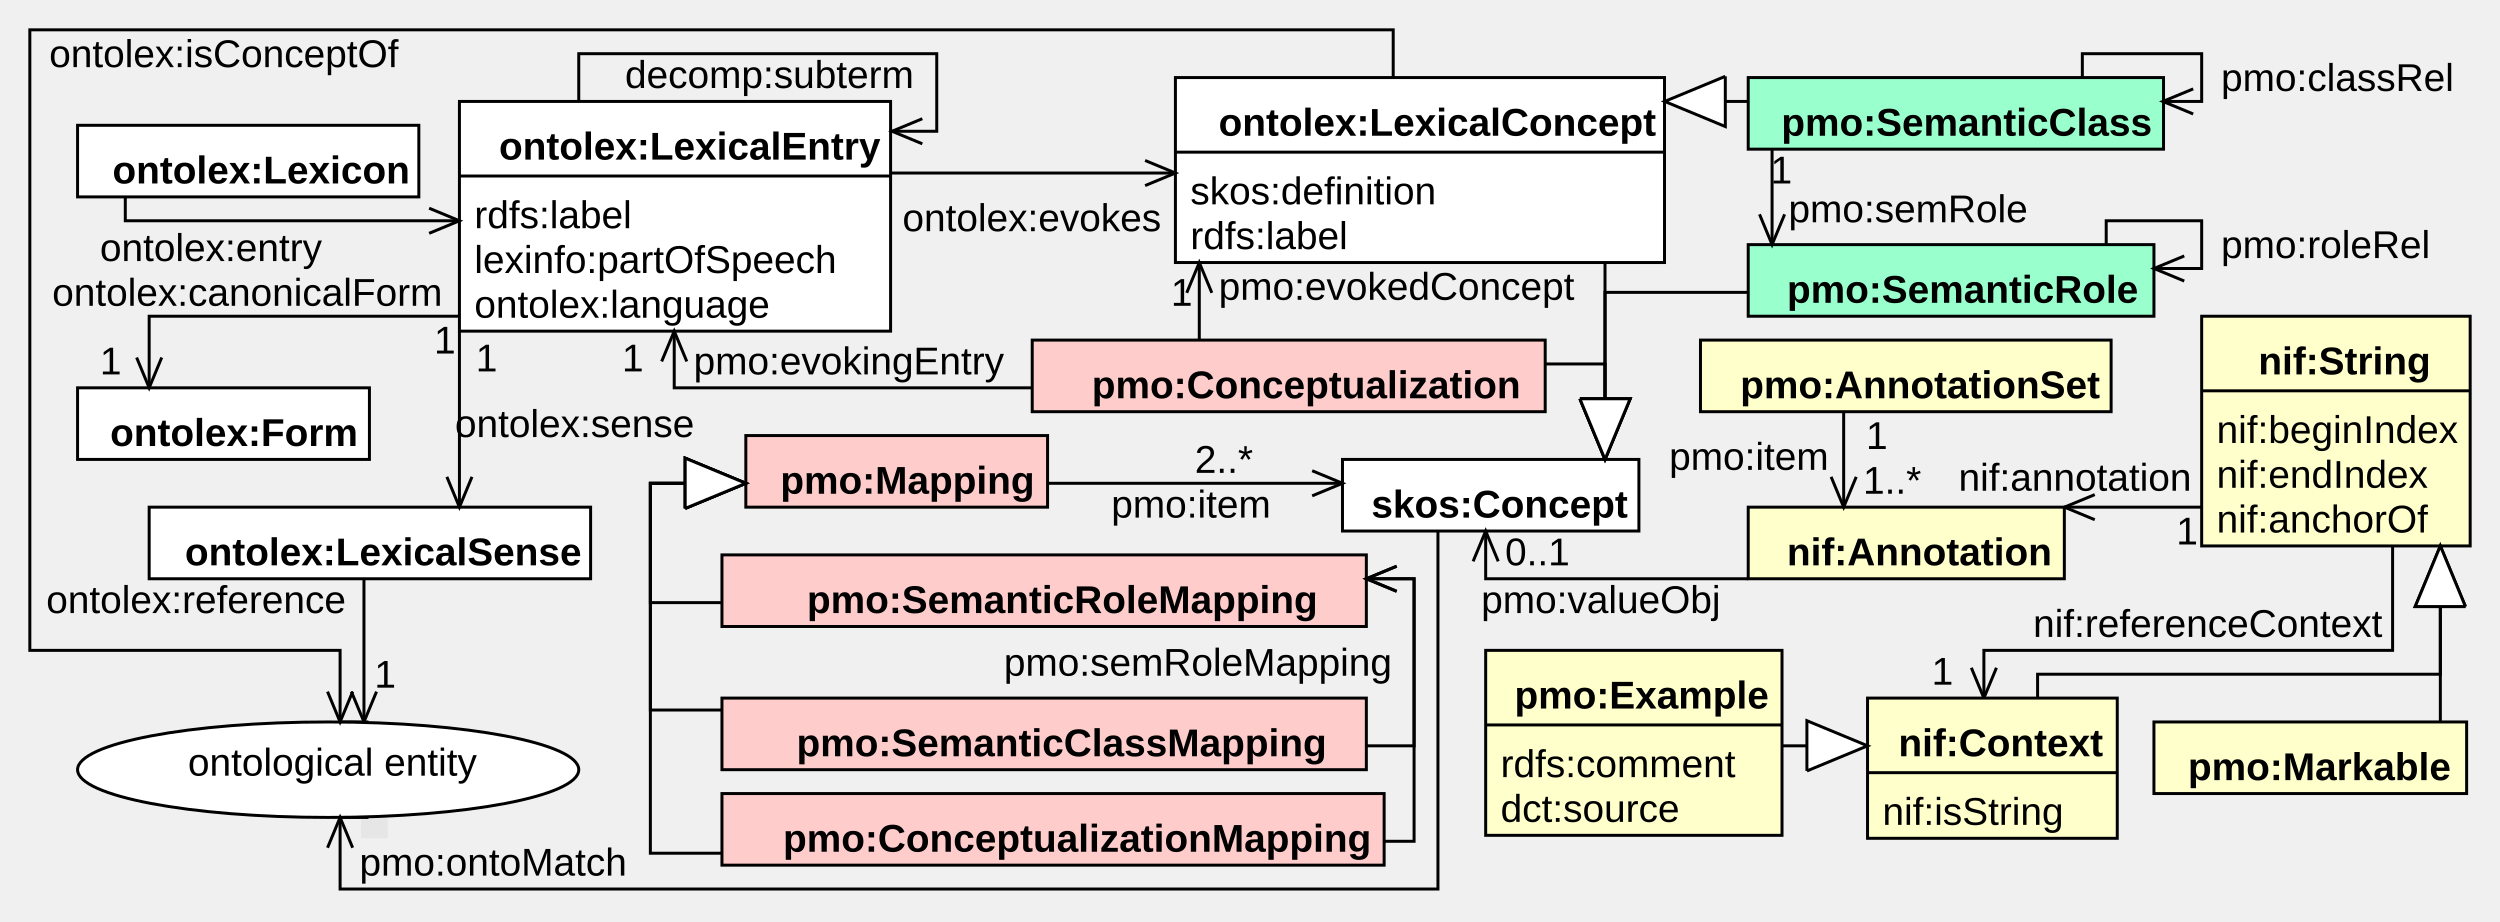
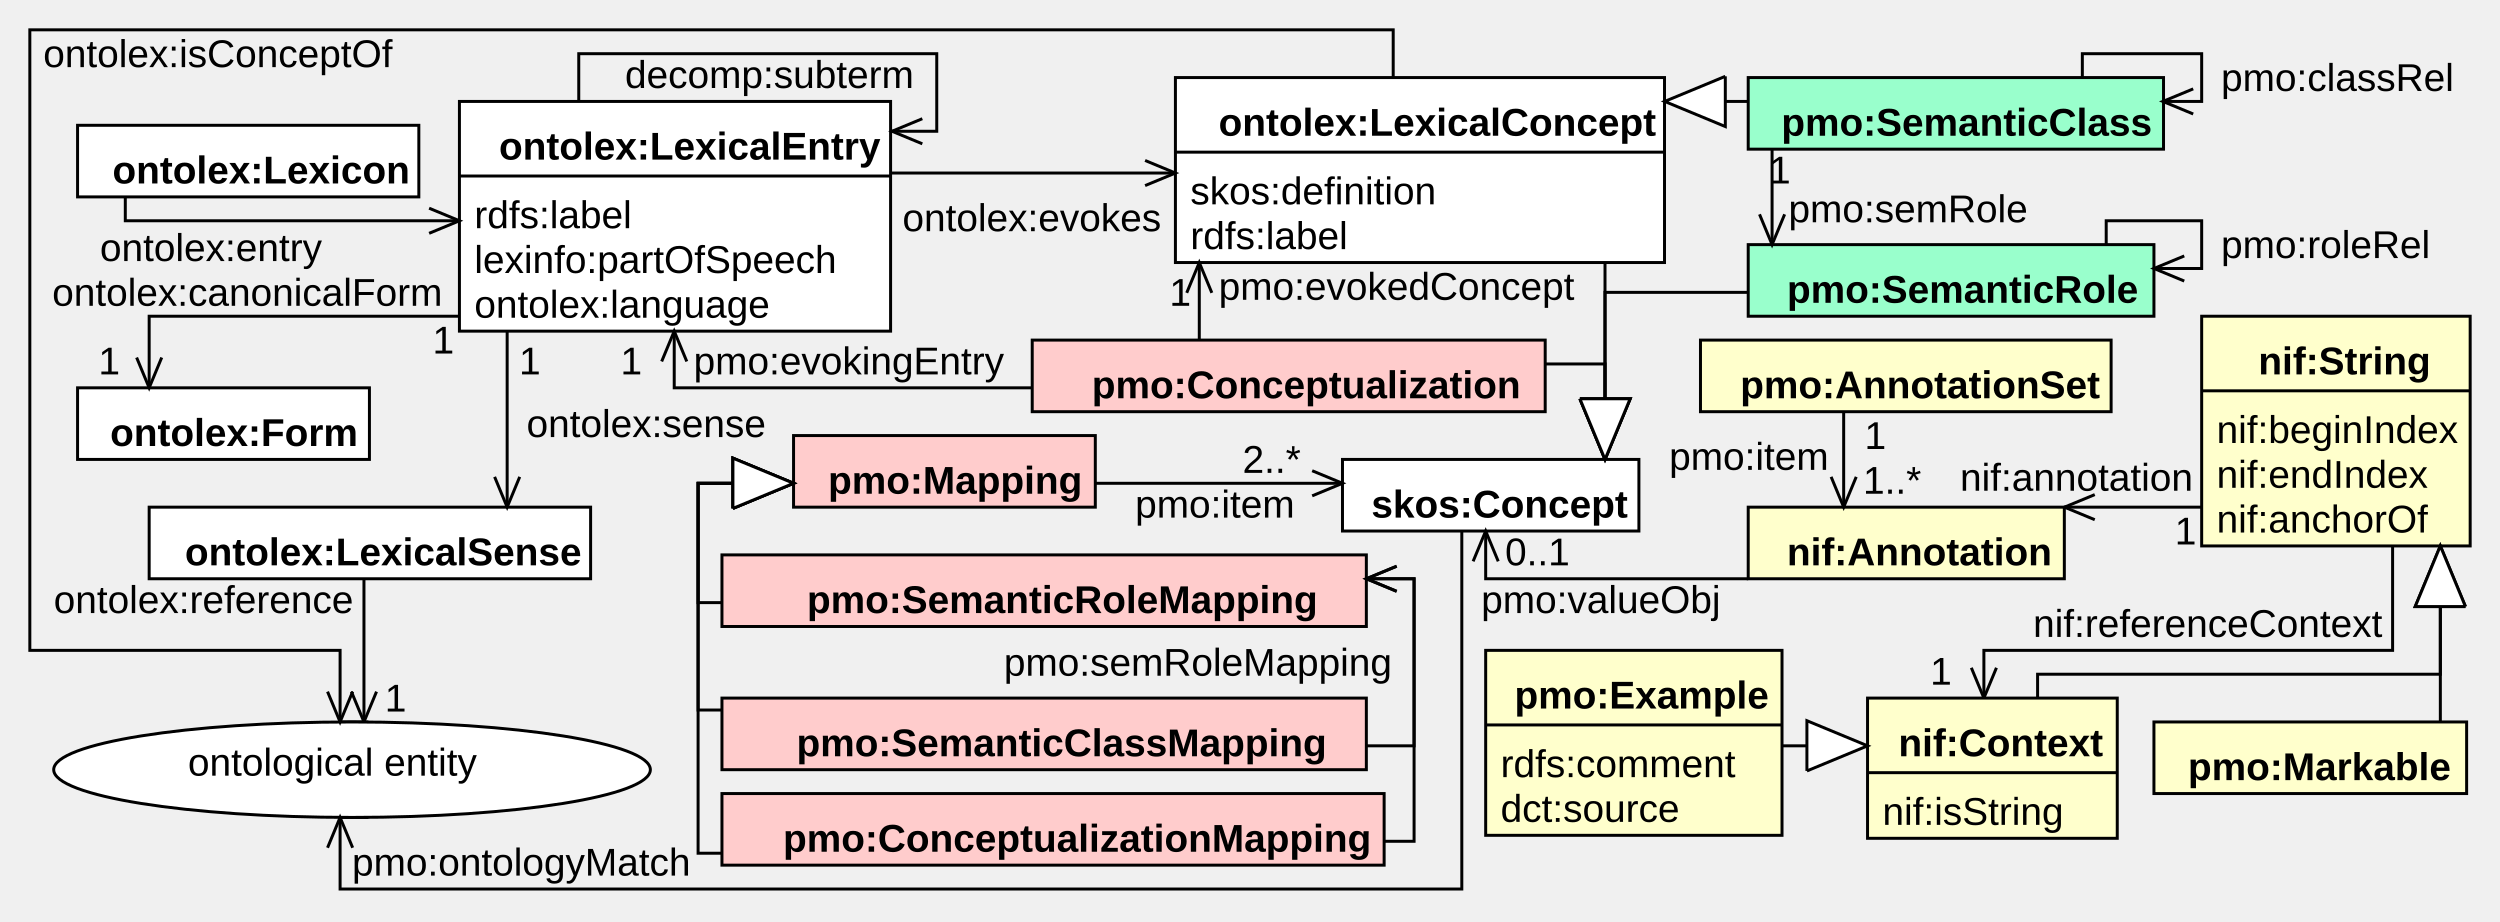
<svg xmlns="http://www.w3.org/2000/svg" version="1.1" width="838" height="309">
  <defs />
  <g>
    <g transform="translate(2,-6) scale(1,1)">
      <rect fill="#99ffcc" stroke="none" x="584" y="88" width="136" height="24" />
    </g>
    <g transform="translate(2,-6) scale(1,1)">
      <path fill="none" stroke="#000000" d="M 584 88 L 720 88 L 720 112 L 584 112 L 584 88 Z Z" stroke-miterlimit="10" />
    </g>
    <g transform="translate(2,-6) scale(1,1)">
      <g>
        <path fill="none" stroke="none" />
        <text fill="#000000" stroke="none" font-family="Arial" font-size="13px" font-style="normal" font-weight="bold" text-decoration="none" x="597" y="107.5">pmo:SemanticRole</text>
      </g>
    </g>
    <g transform="translate(2,-6) scale(1,1)">
      <rect fill="#ffffff" stroke="none" x="152" y="40" width="144.526" height="77" />
    </g>
    <g transform="translate(2,-6) scale(1,1)">
      <path fill="none" stroke="#000000" d="M 152 40 L 296.526 40 L 296.526 117 L 152 117 L 152 40 Z Z" stroke-miterlimit="10" />
    </g>
    <g transform="translate(2,-6) scale(1,1)">
      <path fill="none" stroke="#000000" d="M 152 65 L 296.526 65" stroke-miterlimit="10" />
    </g>
    <g transform="translate(2,-6) scale(1,1)">
      <g>
        <path fill="none" stroke="none" />
        <text fill="#000000" stroke="none" font-family="Arial" font-size="13px" font-style="normal" font-weight="bold" text-decoration="none" x="165.263" y="59.5">ontolex:LexicalEntry</text>
      </g>
    </g>
    <g transform="translate(2,-6) scale(1,1)">
      <g>
        <path fill="none" stroke="none" />
        <text fill="#000000" stroke="none" font-family="Arial" font-size="13px" font-style="normal" font-weight="normal" text-decoration="none" x="157" y="82.5">rdfs:label</text>
      </g>
    </g>
    <g transform="translate(2,-6) scale(1,1)">
      <g>
        <path fill="none" stroke="none" />
        <text fill="#000000" stroke="none" font-family="Arial" font-size="13px" font-style="normal" font-weight="normal" text-decoration="none" x="157" y="97.5">lexinfo:partOfSpeech</text>
      </g>
    </g>
    <g transform="translate(2,-6) scale(1,1)">
      <g>
        <path fill="none" stroke="none" />
        <text fill="#000000" stroke="none" font-family="Arial" font-size="13px" font-style="normal" font-weight="normal" text-decoration="none" x="157" y="112.5">ontolex:language</text>
      </g>
    </g>
    <g transform="translate(2,-6) scale(1,1)">
      <rect fill="#ffffff" stroke="none" x="48" y="176" width="147.973" height="24" />
    </g>
    <g transform="translate(2,-6) scale(1,1)">
      <path fill="none" stroke="#000000" d="M 48 176 L 195.973 176 L 195.973 200 L 48 200 L 48 176 Z Z" stroke-miterlimit="10" />
    </g>
    <g transform="translate(2,-6) scale(1,1)">
      <g>
        <path fill="none" stroke="none" />
        <text fill="#000000" stroke="none" font-family="Arial" font-size="13px" font-style="normal" font-weight="bold" text-decoration="none" x="59.986" y="195.5">ontolex:LexicalSense</text>
      </g>
    </g>
    <g transform="translate(2,-6) scale(1,1)">
-       <rect fill="#C0C0C0" stroke="none" x="119" y="255" width="9" height="32" opacity="0.2" />
-     </g>
-     <g transform="translate(2,-6) scale(1,1)">
      <rect fill="#ffffff" stroke="none" x="112" y="248" width="9" height="32" />
    </g>
    <g transform="translate(2,-6) scale(1,1)">
      <path fill="none" stroke="#000000" d="M 112 248 L 121 248 L 121 280 L 112 280 L 112 248 Z Z" stroke-miterlimit="10" />
    </g>
    <g transform="translate(2,-6) scale(1,1)">
      <g>
        <path fill="none" stroke="none" />
        <text fill="#000000" stroke="none" font-family="Arial" font-size="13px" font-style="normal" font-weight="bold" text-decoration="none" x="116.5" y="267.5" />
      </g>
    </g>
    <g transform="translate(2,-6) scale(1,1)">
      <path fill="none" stroke="#000000" d="M 704 88 L 704 80 L 736 80 L 736 96 L 720 96" stroke-miterlimit="10" />
    </g>
    <g transform="translate(2,-6) scale(1,1)">
      <path fill="none" stroke="#000000" d="M 730.163 91.79 L 720 96 L 730.163 100.21" stroke-miterlimit="10" />
    </g>
    <g transform="translate(2,-6) scale(1,1)">
      <g>
        <path fill="none" stroke="none" />
        <text fill="#000000" stroke="none" font-family="Arial" font-size="13px" font-style="normal" font-weight="normal" text-decoration="none" x="742.5" y="92.5">pmo:roleRel</text>
      </g>
    </g>
    <g transform="translate(2,-6) scale(1,1)">
-       <path fill="none" stroke="#000000" d="M 152 117 L 152 176" stroke-miterlimit="10" />
-     </g>
-     <g transform="translate(2,-6) scale(1,1)">
-       <path fill="none" stroke="#000000" d="M 147.79 165.837 L 152 176 L 156.21 165.837" stroke-miterlimit="10" />
-     </g>
-     <g transform="translate(2,-6) scale(1,1)">
-       <g>
-         <path fill="none" stroke="none" />
-         <text fill="#000000" stroke="none" font-family="Arial" font-size="13px" font-style="normal" font-weight="normal" text-decoration="none" x="150.5" y="152.5">ontolex:sense</text>
-       </g>
-     </g>
-     <g transform="translate(2,-6) scale(1,1)">
-       <g>
-         <path fill="none" stroke="none" />
-         <text fill="#000000" stroke="none" font-family="Arial" font-size="13px" font-style="normal" font-weight="normal" text-decoration="none" x="157.5" y="130.5">1</text>
+       <path fill="none" stroke="#000000" d="M 168 117 L 168 176" stroke-miterlimit="10" />
+     </g>
+     <g transform="translate(2,-6) scale(1,1)">
+       <path fill="none" stroke="#000000" d="M 163.79 165.837 L 168 176 L 172.21 165.837" stroke-miterlimit="10" />
+     </g>
+     <g transform="translate(2,-6) scale(1,1)">
+       <g>
+         <path fill="none" stroke="none" />
+         <text fill="#000000" stroke="none" font-family="Arial" font-size="13px" font-style="normal" font-weight="normal" text-decoration="none" x="174.5" y="152.5">ontolex:sense</text>
+       </g>
+     </g>
+     <g transform="translate(2,-6) scale(1,1)">
+       <g>
+         <path fill="none" stroke="none" />
+         <text fill="#000000" stroke="none" font-family="Arial" font-size="13px" font-style="normal" font-weight="normal" text-decoration="none" x="172" y="131.5">1</text>
      </g>
    </g>
    <g transform="translate(2,-6) scale(1,1)">
      <path fill="none" stroke="#000000" d="M 120 200 L 120 248" stroke-miterlimit="10" />
    </g>
    <g transform="translate(2,-6) scale(1,1)">
      <path fill="none" stroke="#000000" d="M 115.79 237.837 L 120 248 L 124.21 237.837" stroke-miterlimit="10" />
    </g>
    <g transform="translate(2,-6) scale(1,1)">
      <g>
        <path fill="none" stroke="none" />
-         <text fill="#000000" stroke="none" font-family="Arial" font-size="13px" font-style="normal" font-weight="normal" text-decoration="none" x="13.5" y="211.5">ontolex:reference</text>
-       </g>
-     </g>
-     <g transform="translate(2,-6) scale(1,1)">
-       <g>
-         <path fill="none" stroke="none" />
-         <text fill="#000000" stroke="none" font-family="Arial" font-size="13px" font-style="normal" font-weight="normal" text-decoration="none" x="123.5" y="236.5">1</text>
+         <text fill="#000000" stroke="none" font-family="Arial" font-size="13px" font-style="normal" font-weight="normal" text-decoration="none" x="16" y="211.5">ontolex:reference</text>
+       </g>
+     </g>
+     <g transform="translate(2,-6) scale(1,1)">
+       <g>
+         <path fill="none" stroke="none" />
+         <text fill="#000000" stroke="none" font-family="Arial" font-size="13px" font-style="normal" font-weight="normal" text-decoration="none" x="127" y="244.5">1</text>
      </g>
    </g>
    <g transform="translate(2,-6) scale(1,1)">
      <rect fill="#ffffff" stroke="none" x="24" y="136" width="97.833" height="24" />
    </g>
    <g transform="translate(2,-6) scale(1,1)">
      <path fill="none" stroke="#000000" d="M 24 136 L 121.833 136 L 121.833 160 L 24 160 L 24 136 Z Z" stroke-miterlimit="10" />
    </g>
    <g transform="translate(2,-6) scale(1,1)">
      <g>
        <path fill="none" stroke="none" />
        <text fill="#000000" stroke="none" font-family="Arial" font-size="13px" font-style="normal" font-weight="bold" text-decoration="none" x="34.916" y="155.5">ontolex:Form</text>
      </g>
    </g>
    <g transform="translate(2,-6) scale(1,1)">
      <path fill="none" stroke="#000000" d="M 152 112 L 48 112 L 48 136" stroke-miterlimit="10" />
    </g>
    <g transform="translate(2,-6) scale(1,1)">
      <path fill="none" stroke="#000000" d="M 43.79 125.837 L 48 136 L 52.21 125.837" stroke-miterlimit="10" />
    </g>
    <g transform="translate(2,-6) scale(1,1)">
      <g>
        <path fill="none" stroke="none" />
        <text fill="#000000" stroke="none" font-family="Arial" font-size="13px" font-style="normal" font-weight="normal" text-decoration="none" x="15.5" y="108.5">ontolex:canonicalForm</text>
      </g>
    </g>
    <g transform="translate(2,-6) scale(1,1)">
      <g>
        <path fill="none" stroke="none" />
-         <text fill="#000000" stroke="none" font-family="Arial" font-size="13px" font-style="normal" font-weight="normal" text-decoration="none" x="143.5" y="124.5">1</text>
-       </g>
-     </g>
-     <g transform="translate(2,-6) scale(1,1)">
-       <g>
-         <path fill="none" stroke="none" />
-         <text fill="#000000" stroke="none" font-family="Arial" font-size="13px" font-style="normal" font-weight="normal" text-decoration="none" x="31.5" y="131.5">1</text>
+         <text fill="#000000" stroke="none" font-family="Arial" font-size="13px" font-style="normal" font-weight="normal" text-decoration="none" x="143" y="124.5">1</text>
+       </g>
+     </g>
+     <g transform="translate(2,-6) scale(1,1)">
+       <g>
+         <path fill="none" stroke="none" />
+         <text fill="#000000" stroke="none" font-family="Arial" font-size="13px" font-style="normal" font-weight="normal" text-decoration="none" x="31" y="131.5">1</text>
      </g>
    </g>
    <g transform="translate(2,-6) scale(1,1)">
      <rect fill="#ffffff" stroke="none" x="24" y="48" width="114.394" height="24" />
    </g>
    <g transform="translate(2,-6) scale(1,1)">
      <path fill="none" stroke="#000000" d="M 24 48 L 138.394 48 L 138.394 72 L 24 72 L 24 48 Z Z" stroke-miterlimit="10" />
    </g>
    <g transform="translate(2,-6) scale(1,1)">
      <g>
        <path fill="none" stroke="none" />
        <text fill="#000000" stroke="none" font-family="Arial" font-size="13px" font-style="normal" font-weight="bold" text-decoration="none" x="35.697" y="67.5">ontolex:Lexicon</text>
      </g>
    </g>
    <g transform="translate(2,-6) scale(1,1)">
      <path fill="none" stroke="#000000" d="M 40 72 L 40 80 L 152 80" stroke-miterlimit="10" />
    </g>
    <g transform="translate(2,-6) scale(1,1)">
      <path fill="none" stroke="#000000" d="M 141.837 84.21 L 152 80 L 141.837 75.79" stroke-miterlimit="10" />
    </g>
    <g transform="translate(2,-6) scale(1,1)">
      <g>
        <path fill="none" stroke="none" />
        <text fill="#000000" stroke="none" font-family="Arial" font-size="13px" font-style="normal" font-weight="normal" text-decoration="none" x="31.5" y="93.5">ontolex:entry</text>
      </g>
    </g>
    <g transform="translate(2,-6) scale(1,1)">
      <path fill="none" stroke="#000000" d="M 297 50 L 312 50 L 312 24 L 192 24 L 192 40" stroke-miterlimit="10" />
    </g>
    <g transform="translate(2,-6) scale(1,1)">
      <path fill="none" stroke="#000000" d="M 307.163 45.79 L 297 50 L 307.163 54.21" stroke-miterlimit="10" />
    </g>
    <g transform="translate(2,-6) scale(1,1)">
      <g>
        <path fill="none" stroke="none" />
        <text fill="#000000" stroke="none" font-family="Arial" font-size="13px" font-style="normal" font-weight="normal" text-decoration="none" x="207.5" y="35.5">decomp:subterm</text>
      </g>
    </g>
    <g transform="translate(2,-6) scale(1,1)">
      <rect fill="#ffffff" stroke="none" x="392" y="32" width="163.943" height="62" />
    </g>
    <g transform="translate(2,-6) scale(1,1)">
      <path fill="none" stroke="#000000" d="M 392 32 L 555.943 32 L 555.943 94 L 392 94 L 392 32 Z Z" stroke-miterlimit="10" />
    </g>
    <g transform="translate(2,-6) scale(1,1)">
      <path fill="none" stroke="#000000" d="M 392 57 L 555.943 57" stroke-miterlimit="10" />
    </g>
    <g transform="translate(2,-6) scale(1,1)">
      <g>
        <path fill="none" stroke="none" />
        <text fill="#000000" stroke="none" font-family="Arial" font-size="13px" font-style="normal" font-weight="bold" text-decoration="none" x="406.472" y="51.5">ontolex:LexicalConcept</text>
      </g>
    </g>
    <g transform="translate(2,-6) scale(1,1)">
      <g>
        <path fill="none" stroke="none" />
        <text fill="#000000" stroke="none" font-family="Arial" font-size="13px" font-style="normal" font-weight="normal" text-decoration="none" x="397" y="74.5">skos:definition</text>
      </g>
    </g>
    <g transform="translate(2,-6) scale(1,1)">
      <g>
        <path fill="none" stroke="none" />
        <text fill="#000000" stroke="none" font-family="Arial" font-size="13px" font-style="normal" font-weight="normal" text-decoration="none" x="397" y="89.5">rdfs:label</text>
      </g>
    </g>
    <g transform="translate(2,-6) scale(1,1)">
      <path fill="none" stroke="#000000" d="M 584 104 L 536 104 L 536 160" stroke-miterlimit="10" />
    </g>
    <g transform="translate(2,-6) scale(1,1)">
      <path fill="#FFFFFF" stroke="none" d="M 527.581 139.675 L 536 160 L 544.419 139.675" />
    </g>
    <g transform="translate(2,-6) scale(1,1)">
      <path fill="none" stroke="#000000" d="M 527.581 139.675 L 536 160 L 544.419 139.675 L 527.581 139.675" stroke-miterlimit="10" />
    </g>
    <g transform="translate(2,-6) scale(1,1)">
      <rect fill="#ffcccc" stroke="none" x="344" y="120" width="171.95" height="24" />
    </g>
    <g transform="translate(2,-6) scale(1,1)">
      <path fill="none" stroke="#000000" d="M 344 120 L 515.95 120 L 515.95 144 L 344 144 L 344 120 Z Z" stroke-miterlimit="10" />
    </g>
    <g transform="translate(2,-6) scale(1,1)">
      <g>
        <path fill="none" stroke="none" />
        <text fill="#000000" stroke="none" font-family="Arial" font-size="13px" font-style="normal" font-weight="bold" text-decoration="none" x="363.975" y="139.5">pmo:Conceptualization</text>
      </g>
    </g>
    <g transform="translate(2,-6) scale(1,1)">
      <path fill="none" stroke="#000000" d="M 400 120 L 400 94" stroke-miterlimit="10" />
    </g>
    <g transform="translate(2,-6) scale(1,1)">
      <path fill="none" stroke="#000000" d="M 404.21 104.163 L 400 94 L 395.79 104.163" stroke-miterlimit="10" />
    </g>
    <g transform="translate(2,-6) scale(1,1)">
      <g>
        <path fill="none" stroke="none" />
        <text fill="#000000" stroke="none" font-family="Arial" font-size="13px" font-style="normal" font-weight="normal" text-decoration="none" x="406.5" y="106.5">pmo:evokedConcept</text>
      </g>
    </g>
    <g transform="translate(2,-6) scale(1,1)">
      <g>
        <path fill="none" stroke="none" />
-         <text fill="#000000" stroke="none" font-family="Arial" font-size="13px" font-style="normal" font-weight="normal" text-decoration="none" x="390.5" y="108.5">1</text>
+         <text fill="#000000" stroke="none" font-family="Arial" font-size="13px" font-style="normal" font-weight="normal" text-decoration="none" x="390" y="108.5">1</text>
      </g>
    </g>
    <g transform="translate(2,-6) scale(1,1)">
      <path fill="none" stroke="#000000" d="M 344 136 L 224 136 L 224 117" stroke-miterlimit="10" />
    </g>
    <g transform="translate(2,-6) scale(1,1)">
      <path fill="none" stroke="#000000" d="M 228.21 127.163 L 224 117 L 219.79 127.163" stroke-miterlimit="10" />
    </g>
    <g transform="translate(2,-6) scale(1,1)">
      <g>
        <path fill="none" stroke="none" />
        <text fill="#000000" stroke="none" font-family="Arial" font-size="13px" font-style="normal" font-weight="normal" text-decoration="none" x="230.5" y="131.5">pmo:evokingEntry</text>
      </g>
    </g>
    <g transform="translate(2,-6) scale(1,1)">
      <g>
        <path fill="none" stroke="none" />
-         <text fill="#000000" stroke="none" font-family="Arial" font-size="13px" font-style="normal" font-weight="normal" text-decoration="none" x="206.5" y="130.5">1</text>
-       </g>
-     </g>
-     <g transform="translate(2,-6) scale(1,1)">
-       <path fill="#ffffff" stroke="none" d="M 24 264 C 24 255.163 61.608 248 108 248 C 154.392 248 192 255.163 192 264 C 192 272.837 154.392 280 108 280 C 61.608 280 24 272.837 24 264 Z" />
-     </g>
-     <g transform="translate(2,-6) scale(1,1)">
-       <path fill="none" stroke="#000000" d="M 24 264 C 24 255.163 61.608 248 108 248 C 154.392 248 192 255.163 192 264 C 192 272.837 154.392 280 108 280 C 61.608 280 24 272.837 24 264 Z" stroke-miterlimit="10" />
+         <text fill="#000000" stroke="none" font-family="Arial" font-size="13px" font-style="normal" font-weight="normal" text-decoration="none" x="206" y="131.5">1</text>
+       </g>
+     </g>
+     <g transform="translate(2,-6) scale(1,1)">
+       <path fill="#ffffff" stroke="none" d="M 16 264 C 16 255.163 60.772 248 116 248 C 171.228 248 216 255.163 216 264 C 216 272.837 171.228 280 116 280 C 60.772 280 16 272.837 16 264 Z" />
+     </g>
+     <g transform="translate(2,-6) scale(1,1)">
+       <path fill="none" stroke="#000000" d="M 16 264 C 16 255.163 60.772 248 116 248 C 171.228 248 216 255.163 216 264 C 216 272.837 171.228 280 116 280 C 60.772 280 16 272.837 16 264 Z" stroke-miterlimit="10" />
    </g>
    <g transform="translate(2,-6) scale(1,1)">
      <g>
        <path fill="none" stroke="none" />
        <text fill="#000000" stroke="none" font-family="Arial" font-size="13px" font-style="normal" font-weight="normal" text-decoration="none" x="61" y="266">ontological entity</text>
      </g>
    </g>
    <g transform="translate(2,-6) scale(1,1)">
      <rect fill="#99ffcc" stroke="none" x="584" y="32" width="139.213" height="24" />
    </g>
    <g transform="translate(2,-6) scale(1,1)">
      <path fill="none" stroke="#000000" d="M 584 32 L 723.213 32 L 723.213 56 L 584 56 L 584 32 Z Z" stroke-miterlimit="10" />
    </g>
    <g transform="translate(2,-6) scale(1,1)">
      <g>
        <path fill="none" stroke="none" />
        <text fill="#000000" stroke="none" font-family="Arial" font-size="13px" font-style="normal" font-weight="bold" text-decoration="none" x="595.106" y="51.5">pmo:SemanticClass</text>
      </g>
    </g>
    <g transform="translate(2,-6) scale(1,1)">
      <path fill="none" stroke="#000000" d="M 584 40 L 556 40" stroke-miterlimit="10" />
    </g>
    <g transform="translate(2,-6) scale(1,1)">
      <path fill="#FFFFFF" stroke="none" d="M 576.325 31.581 L 556 40 L 576.325 48.419" />
    </g>
    <g transform="translate(2,-6) scale(1,1)">
      <path fill="none" stroke="#000000" d="M 576.325 31.581 L 556 40 L 576.325 48.419 L 576.325 31.581" stroke-miterlimit="10" />
    </g>
    <g transform="translate(2,-6) scale(1,1)">
      <path fill="none" stroke="#000000" d="M 592 56 L 592 88" stroke-miterlimit="10" />
    </g>
    <g transform="translate(2,-6) scale(1,1)">
      <path fill="none" stroke="#000000" d="M 587.79 77.837 L 592 88 L 596.21 77.837" stroke-miterlimit="10" />
    </g>
    <g transform="translate(2,-6) scale(1,1)">
      <g>
        <path fill="none" stroke="none" />
        <text fill="#000000" stroke="none" font-family="Arial" font-size="13px" font-style="normal" font-weight="normal" text-decoration="none" x="597.5" y="80.5">pmo:semRole</text>
      </g>
    </g>
    <g transform="translate(2,-6) scale(1,1)">
      <g>
        <path fill="none" stroke="none" />
-         <text fill="#000000" stroke="none" font-family="Arial" font-size="13px" font-style="normal" font-weight="normal" text-decoration="none" x="591.5" y="67.5">1</text>
+         <text fill="#000000" stroke="none" font-family="Arial" font-size="13px" font-style="normal" font-weight="normal" text-decoration="none" x="591" y="67.5">1</text>
      </g>
    </g>
    <g transform="translate(2,-6) scale(1,1)">
      <path fill="none" stroke="#000000" d="M 696 32 L 696 24 L 736 24 L 736 40 L 723 40" stroke-miterlimit="10" />
    </g>
    <g transform="translate(2,-6) scale(1,1)">
      <path fill="none" stroke="#000000" d="M 733.163 35.79 L 723 40 L 733.163 44.21" stroke-miterlimit="10" />
    </g>
    <g transform="translate(2,-6) scale(1,1)">
      <g>
        <path fill="none" stroke="none" />
        <text fill="#000000" stroke="none" font-family="Arial" font-size="13px" font-style="normal" font-weight="normal" text-decoration="none" x="742.5" y="36.5">pmo:classRel</text>
      </g>
    </g>
    <g transform="translate(2,-6) scale(1,1)">
      <path fill="none" stroke="#000000" d="M 297 64 L 392 64" stroke-miterlimit="10" />
    </g>
    <g transform="translate(2,-6) scale(1,1)">
      <path fill="none" stroke="#000000" d="M 381.837 68.21 L 392 64 L 381.837 59.79" stroke-miterlimit="10" />
    </g>
    <g transform="translate(2,-6) scale(1,1)">
      <g>
        <path fill="none" stroke="none" />
        <text fill="#000000" stroke="none" font-family="Arial" font-size="13px" font-style="normal" font-weight="normal" text-decoration="none" x="300.5" y="83.5">ontolex:evokes</text>
      </g>
    </g>
    <g transform="translate(2,-6) scale(1,1)">
-       <rect fill="#ffcccc" stroke="none" x="248" y="152" width="101.146" height="24" />
-     </g>
-     <g transform="translate(2,-6) scale(1,1)">
-       <path fill="none" stroke="#000000" d="M 248 152 L 349.146 152 L 349.146 176 L 248 176 L 248 152 Z Z" stroke-miterlimit="10" />
-     </g>
-     <g transform="translate(2,-6) scale(1,1)">
-       <g>
-         <path fill="none" stroke="none" />
-         <text fill="#000000" stroke="none" font-family="Arial" font-size="13px" font-style="normal" font-weight="bold" text-decoration="none" x="259.573" y="171.5">pmo:Mapping</text>
+       <rect fill="#ffcccc" stroke="none" x="264" y="152" width="101.146" height="24" />
+     </g>
+     <g transform="translate(2,-6) scale(1,1)">
+       <path fill="none" stroke="#000000" d="M 264 152 L 365.146 152 L 365.146 176 L 264 176 L 264 152 Z Z" stroke-miterlimit="10" />
+     </g>
+     <g transform="translate(2,-6) scale(1,1)">
+       <g>
+         <path fill="none" stroke="none" />
+         <text fill="#000000" stroke="none" font-family="Arial" font-size="13px" font-style="normal" font-weight="bold" text-decoration="none" x="275.573" y="171.5">pmo:Mapping</text>
      </g>
    </g>
    <g transform="translate(2,-6) scale(1,1)">
      <rect fill="#ffffff" stroke="none" x="448" y="160" width="99.362" height="24" />
    </g>
    <g transform="translate(2,-6) scale(1,1)">
      <path fill="none" stroke="#000000" d="M 448 160 L 547.362 160 L 547.362 184 L 448 184 L 448 160 Z Z" stroke-miterlimit="10" />
    </g>
    <g transform="translate(2,-6) scale(1,1)">
      <g>
        <path fill="none" stroke="none" />
        <text fill="#000000" stroke="none" font-family="Arial" font-size="13px" font-style="normal" font-weight="bold" text-decoration="none" x="457.681" y="179.5">skos:Concept</text>
      </g>
    </g>
    <g transform="translate(2,-6) scale(1,1)">
      <path fill="none" stroke="#000000" d="M 536 94 L 536 160" stroke-miterlimit="10" />
    </g>
    <g transform="translate(2,-6) scale(1,1)">
      <path fill="#FFFFFF" stroke="none" d="M 527.581 139.675 L 536 160 L 544.419 139.675" />
    </g>
    <g transform="translate(2,-6) scale(1,1)">
      <path fill="none" stroke="#000000" d="M 527.581 139.675 L 536 160 L 544.419 139.675 L 527.581 139.675" stroke-miterlimit="10" />
    </g>
    <g transform="translate(2,-6) scale(1,1)">
      <path fill="none" stroke="#000000" d="M 516 128 L 536 128 L 536 160" stroke-miterlimit="10" />
    </g>
    <g transform="translate(2,-6) scale(1,1)">
      <path fill="#FFFFFF" stroke="none" d="M 527.581 139.675 L 536 160 L 544.419 139.675" />
    </g>
    <g transform="translate(2,-6) scale(1,1)">
      <path fill="none" stroke="#000000" d="M 527.581 139.675 L 536 160 L 544.419 139.675 L 527.581 139.675" stroke-miterlimit="10" />
    </g>
    <g transform="translate(2,-6) scale(1,1)">
-       <path fill="none" stroke="#000000" d="M 349 168 L 448 168" stroke-miterlimit="10" />
+       <path fill="none" stroke="#000000" d="M 365 168 L 448 168" stroke-miterlimit="10" />
    </g>
    <g transform="translate(2,-6) scale(1,1)">
      <path fill="none" stroke="#000000" d="M 437.837 172.21 L 448 168 L 437.837 163.79" stroke-miterlimit="10" />
    </g>
    <g transform="translate(2,-6) scale(1,1)">
      <g>
        <path fill="none" stroke="none" />
-         <text fill="#000000" stroke="none" font-family="Arial" font-size="13px" font-style="normal" font-weight="normal" text-decoration="none" x="370.5" y="179.5">pmo:item</text>
-       </g>
-     </g>
-     <g transform="translate(2,-6) scale(1,1)">
-       <g>
-         <path fill="none" stroke="none" />
-         <text fill="#000000" stroke="none" font-family="Arial" font-size="13px" font-style="normal" font-weight="normal" text-decoration="none" x="398.5" y="164.5">2..*</text>
+         <text fill="#000000" stroke="none" font-family="Arial" font-size="13px" font-style="normal" font-weight="normal" text-decoration="none" x="378.5" y="179.5">pmo:item</text>
+       </g>
+     </g>
+     <g transform="translate(2,-6) scale(1,1)">
+       <g>
+         <path fill="none" stroke="none" />
+         <text fill="#000000" stroke="none" font-family="Arial" font-size="13px" font-style="normal" font-weight="normal" text-decoration="none" x="414.5" y="164.5">2..*</text>
      </g>
    </g>
    <g transform="translate(2,-6) scale(1,1)">
      <rect fill="#ffffcc" stroke="none" x="568" y="120" width="137.645" height="24" />
    </g>
    <g transform="translate(2,-6) scale(1,1)">
      <path fill="none" stroke="#000000" d="M 568 120 L 705.645 120 L 705.645 144 L 568 144 L 568 120 Z Z" stroke-miterlimit="10" />
    </g>
    <g transform="translate(2,-6) scale(1,1)">
      <g>
        <path fill="none" stroke="none" />
        <text fill="#000000" stroke="none" font-family="Arial" font-size="13px" font-style="normal" font-weight="bold" text-decoration="none" x="581.323" y="139.5">pmo:AnnotationSet</text>
      </g>
    </g>
    <g transform="translate(2,-6) scale(1,1)">
      <rect fill="#ffffcc" stroke="none" x="584" y="176" width="105.964" height="24" />
    </g>
    <g transform="translate(2,-6) scale(1,1)">
      <path fill="none" stroke="#000000" d="M 584 176 L 689.964 176 L 689.964 200 L 584 200 L 584 176 Z Z" stroke-miterlimit="10" />
    </g>
    <g transform="translate(2,-6) scale(1,1)">
      <g>
        <path fill="none" stroke="none" />
        <text fill="#000000" stroke="none" font-family="Arial" font-size="13px" font-style="normal" font-weight="bold" text-decoration="none" x="596.982" y="195.5">nif:Annotation</text>
      </g>
    </g>
    <g transform="translate(2,-6) scale(1,1)">
      <path fill="none" stroke="#000000" d="M 616 144 L 616 176" stroke-miterlimit="10" />
    </g>
    <g transform="translate(2,-6) scale(1,1)">
      <path fill="none" stroke="#000000" d="M 611.79 165.837 L 616 176 L 620.21 165.837" stroke-miterlimit="10" />
    </g>
    <g transform="translate(2,-6) scale(1,1)">
      <g>
        <path fill="none" stroke="none" />
        <text fill="#000000" stroke="none" font-family="Arial" font-size="13px" font-style="normal" font-weight="normal" text-decoration="none" x="557.5" y="163.5">pmo:item</text>
      </g>
    </g>
    <g transform="translate(2,-6) scale(1,1)">
      <g>
        <path fill="none" stroke="none" />
        <text fill="#000000" stroke="none" font-family="Arial" font-size="13px" font-style="normal" font-weight="normal" text-decoration="none" x="622.5" y="171.5">1..*</text>
      </g>
    </g>
    <g transform="translate(2,-6) scale(1,1)">
      <g>
        <path fill="none" stroke="none" />
-         <text fill="#000000" stroke="none" font-family="Arial" font-size="13px" font-style="normal" font-weight="normal" text-decoration="none" x="623.5" y="156.5">1</text>
+         <text fill="#000000" stroke="none" font-family="Arial" font-size="13px" font-style="normal" font-weight="normal" text-decoration="none" x="623" y="156.5">1</text>
      </g>
    </g>
    <g transform="translate(2,-6) scale(1,1)">
      <path fill="none" stroke="#000000" d="M 584 200 L 496 200 L 496 184" stroke-miterlimit="10" />
    </g>
    <g transform="translate(2,-6) scale(1,1)">
      <path fill="none" stroke="#000000" d="M 500.21 194.163 L 496 184 L 491.79 194.163" stroke-miterlimit="10" />
    </g>
    <g transform="translate(2,-6) scale(1,1)">
      <g>
        <path fill="none" stroke="none" />
        <text fill="#000000" stroke="none" font-family="Arial" font-size="13px" font-style="normal" font-weight="normal" text-decoration="none" x="494.5" y="211.5">pmo:valueObj</text>
      </g>
    </g>
    <g transform="translate(2,-6) scale(1,1)">
      <g>
        <path fill="none" stroke="none" />
        <text fill="#000000" stroke="none" font-family="Arial" font-size="13px" font-style="normal" font-weight="normal" text-decoration="none" x="502.5" y="195.5">0..1</text>
      </g>
    </g>
    <g transform="translate(2,-6) scale(1,1)">
      <rect fill="#ffffcc" stroke="none" x="720" y="248" width="104.815" height="24" />
    </g>
    <g transform="translate(2,-6) scale(1,1)">
      <path fill="none" stroke="#000000" d="M 720 248 L 824.815 248 L 824.815 272 L 720 272 L 720 248 Z Z" stroke-miterlimit="10" />
    </g>
    <g transform="translate(2,-6) scale(1,1)">
      <g>
        <path fill="none" stroke="none" />
        <text fill="#000000" stroke="none" font-family="Arial" font-size="13px" font-style="normal" font-weight="bold" text-decoration="none" x="731.407" y="267.5">pmo:Markable</text>
      </g>
    </g>
    <g transform="translate(2,-6) scale(1,1)">
      <rect fill="#ffffcc" stroke="none" x="496" y="224" width="99.331" height="62" />
    </g>
    <g transform="translate(2,-6) scale(1,1)">
      <path fill="none" stroke="#000000" d="M 496 224 L 595.331 224 L 595.331 286 L 496 286 L 496 224 Z Z" stroke-miterlimit="10" />
    </g>
    <g transform="translate(2,-6) scale(1,1)">
      <path fill="none" stroke="#000000" d="M 496 249 L 595.331 249" stroke-miterlimit="10" />
    </g>
    <g transform="translate(2,-6) scale(1,1)">
      <g>
        <path fill="none" stroke="none" />
        <text fill="#000000" stroke="none" font-family="Arial" font-size="13px" font-style="normal" font-weight="bold" text-decoration="none" x="505.665" y="243.5">pmo:Example</text>
      </g>
    </g>
    <g transform="translate(2,-6) scale(1,1)">
      <g>
        <path fill="none" stroke="none" />
        <text fill="#000000" stroke="none" font-family="Arial" font-size="13px" font-style="normal" font-weight="normal" text-decoration="none" x="501" y="266.5">rdfs:comment</text>
      </g>
    </g>
    <g transform="translate(2,-6) scale(1,1)">
      <g>
        <path fill="none" stroke="none" />
        <text fill="#000000" stroke="none" font-family="Arial" font-size="13px" font-style="normal" font-weight="normal" text-decoration="none" x="501" y="281.5">dct:source</text>
      </g>
    </g>
    <g transform="translate(2,-6) scale(1,1)">
      <path fill="none" stroke="#000000" d="M 736 176 L 690 176" stroke-miterlimit="10" />
    </g>
    <g transform="translate(2,-6) scale(1,1)">
      <path fill="none" stroke="#000000" d="M 700.163 171.79 L 690 176 L 700.163 180.21" stroke-miterlimit="10" />
    </g>
    <g transform="translate(2,-6) scale(1,1)">
      <g>
        <path fill="none" stroke="none" />
-         <text fill="#000000" stroke="none" font-family="Arial" font-size="13px" font-style="normal" font-weight="normal" text-decoration="none" x="654.5" y="170.5">nif:annotation</text>
-       </g>
-     </g>
-     <g transform="translate(2,-6) scale(1,1)">
-       <g>
-         <path fill="none" stroke="none" />
-         <text fill="#000000" stroke="none" font-family="Arial" font-size="13px" font-style="normal" font-weight="normal" text-decoration="none" x="727.5" y="188.5">1</text>
+         <text fill="#000000" stroke="none" font-family="Arial" font-size="13px" font-style="normal" font-weight="normal" text-decoration="none" x="655" y="170.5">nif:annotation</text>
+       </g>
+     </g>
+     <g transform="translate(2,-6) scale(1,1)">
+       <g>
+         <path fill="none" stroke="none" />
+         <text fill="#000000" stroke="none" font-family="Arial" font-size="13px" font-style="normal" font-weight="normal" text-decoration="none" x="727" y="188.5">1</text>
      </g>
    </g>
    <g transform="translate(2,-6) scale(1,1)">
      <path fill="none" stroke="#000000" d="M 800 189 L 800 224 L 663 224 L 663 240" stroke-miterlimit="10" />
    </g>
    <g transform="translate(2,-6) scale(1,1)">
      <path fill="none" stroke="#000000" d="M 658.79 229.837 L 663 240 L 667.21 229.837" stroke-miterlimit="10" />
    </g>
    <g transform="translate(2,-6) scale(1,1)">
      <g>
        <path fill="none" stroke="none" />
        <text fill="#000000" stroke="none" font-family="Arial" font-size="13px" font-style="normal" font-weight="normal" text-decoration="none" x="679.5" y="219.5">nif:referenceContext</text>
      </g>
    </g>
    <g transform="translate(2,-6) scale(1,1)">
      <g>
        <path fill="none" stroke="none" />
-         <text fill="#000000" stroke="none" font-family="Arial" font-size="13px" font-style="normal" font-weight="normal" text-decoration="none" x="645.5" y="235.5">1</text>
+         <text fill="#000000" stroke="none" font-family="Arial" font-size="13px" font-style="normal" font-weight="normal" text-decoration="none" x="645" y="235.5">1</text>
      </g>
    </g>
    <g transform="translate(2,-6) scale(1,1)">
      <rect fill="#ffffcc" stroke="none" x="736" y="112" width="90" height="77" />
    </g>
    <g transform="translate(2,-6) scale(1,1)">
      <path fill="none" stroke="#000000" d="M 736 112 L 826 112 L 826 189 L 736 189 L 736 112 Z Z" stroke-miterlimit="10" />
    </g>
    <g transform="translate(2,-6) scale(1,1)">
      <path fill="none" stroke="#000000" d="M 736 137 L 826 137" stroke-miterlimit="10" />
    </g>
    <g transform="translate(2,-6) scale(1,1)">
      <g>
        <path fill="none" stroke="none" />
        <text fill="#000000" stroke="none" font-family="Arial" font-size="13px" font-style="normal" font-weight="bold" text-decoration="none" x="755" y="131.5">nif:String</text>
      </g>
    </g>
    <g transform="translate(2,-6) scale(1,1)">
      <g>
        <path fill="none" stroke="none" />
        <text fill="#000000" stroke="none" font-family="Arial" font-size="13px" font-style="normal" font-weight="normal" text-decoration="none" x="741" y="154.5">nif:beginIndex</text>
      </g>
    </g>
    <g transform="translate(2,-6) scale(1,1)">
      <g>
        <path fill="none" stroke="none" />
        <text fill="#000000" stroke="none" font-family="Arial" font-size="13px" font-style="normal" font-weight="normal" text-decoration="none" x="741" y="169.5">nif:endIndex</text>
      </g>
    </g>
    <g transform="translate(2,-6) scale(1,1)">
      <g>
        <path fill="none" stroke="none" />
        <text fill="#000000" stroke="none" font-family="Arial" font-size="13px" font-style="normal" font-weight="normal" text-decoration="none" x="741" y="184.5">nif:anchorOf</text>
      </g>
    </g>
    <g transform="translate(2,-6) scale(1,1)">
      <rect fill="#ffffcc" stroke="none" x="624" y="240" width="83.703" height="47" />
    </g>
    <g transform="translate(2,-6) scale(1,1)">
      <path fill="none" stroke="#000000" d="M 624 240 L 707.703 240 L 707.703 287 L 624 287 L 624 240 Z Z" stroke-miterlimit="10" />
    </g>
    <g transform="translate(2,-6) scale(1,1)">
      <path fill="none" stroke="#000000" d="M 624 265 L 707.703 265" stroke-miterlimit="10" />
    </g>
    <g transform="translate(2,-6) scale(1,1)">
      <g>
        <path fill="none" stroke="none" />
        <text fill="#000000" stroke="none" font-family="Arial" font-size="13px" font-style="normal" font-weight="bold" text-decoration="none" x="634.351" y="259.5">nif:Context</text>
      </g>
    </g>
    <g transform="translate(2,-6) scale(1,1)">
      <g>
        <path fill="none" stroke="none" />
        <text fill="#000000" stroke="none" font-family="Arial" font-size="13px" font-style="normal" font-weight="normal" text-decoration="none" x="629" y="282.5">nif:isString</text>
      </g>
    </g>
    <g transform="translate(2,-6) scale(1,1)">
      <path fill="none" stroke="#000000" d="M 816 248 L 816 189" stroke-miterlimit="10" />
    </g>
    <g transform="translate(2,-6) scale(1,1)">
      <path fill="#FFFFFF" stroke="none" d="M 824.419 209.325 L 816 189 L 807.581 209.325" />
    </g>
    <g transform="translate(2,-6) scale(1,1)">
      <path fill="none" stroke="#000000" d="M 824.419 209.325 L 816 189 L 807.581 209.325 L 824.419 209.325" stroke-miterlimit="10" />
    </g>
    <g transform="translate(2,-6) scale(1,1)">
      <path fill="none" stroke="#000000" d="M 681 240 L 681 232 L 816 232 L 816 189" stroke-miterlimit="10" />
    </g>
    <g transform="translate(2,-6) scale(1,1)">
      <path fill="#FFFFFF" stroke="none" d="M 824.419 209.325 L 816 189 L 807.581 209.325" />
    </g>
    <g transform="translate(2,-6) scale(1,1)">
      <path fill="none" stroke="#000000" d="M 824.419 209.325 L 816 189 L 807.581 209.325 L 824.419 209.325" stroke-miterlimit="10" />
    </g>
    <g transform="translate(2,-6) scale(1,1)">
      <path fill="none" stroke="#000000" d="M 595 256 L 624 256" stroke-miterlimit="10" />
    </g>
    <g transform="translate(2,-6) scale(1,1)">
      <path fill="#FFFFFF" stroke="none" d="M 603.675 264.419 L 624 256 L 603.675 247.581" />
    </g>
    <g transform="translate(2,-6) scale(1,1)">
      <path fill="none" stroke="#000000" d="M 603.675 264.419 L 624 256 L 603.675 247.581 L 603.675 264.419" stroke-miterlimit="10" />
    </g>
    <g transform="translate(2,-6) scale(1,1)">
      <rect fill="#ffcccc" stroke="none" x="240" y="192" width="216" height="24" />
    </g>
    <g transform="translate(2,-6) scale(1,1)">
      <path fill="none" stroke="#000000" d="M 240 192 L 456 192 L 456 216 L 240 216 L 240 192 Z Z" stroke-miterlimit="10" />
    </g>
    <g transform="translate(2,-6) scale(1,1)">
      <g>
        <path fill="none" stroke="none" />
        <text fill="#000000" stroke="none" font-family="Arial" font-size="13px" font-style="normal" font-weight="bold" text-decoration="none" x="268.5" y="211.5">pmo:SemanticRoleMapping</text>
      </g>
    </g>
    <g transform="translate(2,-6) scale(1,1)">
      <rect fill="#ffcccc" stroke="none" x="240" y="240" width="216" height="24" />
    </g>
    <g transform="translate(2,-6) scale(1,1)">
      <path fill="none" stroke="#000000" d="M 240 240 L 456 240 L 456 264 L 240 264 L 240 240 Z Z" stroke-miterlimit="10" />
    </g>
    <g transform="translate(2,-6) scale(1,1)">
      <g>
        <path fill="none" stroke="none" />
        <text fill="#000000" stroke="none" font-family="Arial" font-size="13px" font-style="normal" font-weight="bold" text-decoration="none" x="265" y="259.5">pmo:SemanticClassMapping</text>
      </g>
    </g>
    <g transform="translate(2,-6) scale(1,1)">
-       <path fill="none" stroke="#000000" d="M 240 208 L 216 208 L 216 168 L 248 168" stroke-miterlimit="10" />
-     </g>
-     <g transform="translate(2,-6) scale(1,1)">
-       <path fill="#FFFFFF" stroke="none" d="M 227.675 176.419 L 248 168 L 227.675 159.581" />
-     </g>
-     <g transform="translate(2,-6) scale(1,1)">
-       <path fill="none" stroke="#000000" d="M 227.675 176.419 L 248 168 L 227.675 159.581 L 227.675 176.419" stroke-miterlimit="10" />
-     </g>
-     <g transform="translate(2,-6) scale(1,1)">
-       <path fill="none" stroke="#000000" d="M 240 244 L 216 244 L 216 168 L 248 168" stroke-miterlimit="10" />
-     </g>
-     <g transform="translate(2,-6) scale(1,1)">
-       <path fill="#FFFFFF" stroke="none" d="M 227.675 176.419 L 248 168 L 227.675 159.581" />
-     </g>
-     <g transform="translate(2,-6) scale(1,1)">
-       <path fill="none" stroke="#000000" d="M 227.675 176.419 L 248 168 L 227.675 159.581 L 227.675 176.419" stroke-miterlimit="10" />
+       <path fill="none" stroke="#000000" d="M 240 208 L 232 208 L 232 168 L 264 168" stroke-miterlimit="10" />
+     </g>
+     <g transform="translate(2,-6) scale(1,1)">
+       <path fill="#FFFFFF" stroke="none" d="M 243.675 176.419 L 264 168 L 243.675 159.581" />
+     </g>
+     <g transform="translate(2,-6) scale(1,1)">
+       <path fill="none" stroke="#000000" d="M 243.675 176.419 L 264 168 L 243.675 159.581 L 243.675 176.419" stroke-miterlimit="10" />
+     </g>
+     <g transform="translate(2,-6) scale(1,1)">
+       <path fill="none" stroke="#000000" d="M 240 244 L 232 244 L 232 168 L 264 168" stroke-miterlimit="10" />
+     </g>
+     <g transform="translate(2,-6) scale(1,1)">
+       <path fill="#FFFFFF" stroke="none" d="M 243.675 176.419 L 264 168 L 243.675 159.581" />
+     </g>
+     <g transform="translate(2,-6) scale(1,1)">
+       <path fill="none" stroke="#000000" d="M 243.675 176.419 L 264 168 L 243.675 159.581 L 243.675 176.419" stroke-miterlimit="10" />
    </g>
    <g transform="translate(2,-6) scale(1,1)">
      <rect fill="#ffcccc" stroke="none" x="240" y="272" width="221.961" height="24" />
    </g>
    <g transform="translate(2,-6) scale(1,1)">
      <path fill="none" stroke="#000000" d="M 240 272 L 461.961 272 L 461.961 296 L 240 296 L 240 272 Z Z" stroke-miterlimit="10" />
    </g>
    <g transform="translate(2,-6) scale(1,1)">
      <g>
        <path fill="none" stroke="none" />
        <text fill="#000000" stroke="none" font-family="Arial" font-size="13px" font-style="normal" font-weight="bold" text-decoration="none" x="260.48" y="291.5">pmo:ConceptualizationMapping</text>
      </g>
    </g>
    <g transform="translate(2,-6) scale(1,1)">
-       <path fill="none" stroke="#000000" d="M 240 292 L 216 292 L 216 168 L 248 168" stroke-miterlimit="10" />
-     </g>
-     <g transform="translate(2,-6) scale(1,1)">
-       <path fill="#FFFFFF" stroke="none" d="M 227.675 176.419 L 248 168 L 227.675 159.581" />
-     </g>
-     <g transform="translate(2,-6) scale(1,1)">
-       <path fill="none" stroke="#000000" d="M 227.675 176.419 L 248 168 L 227.675 159.581 L 227.675 176.419" stroke-miterlimit="10" />
+       <path fill="none" stroke="#000000" d="M 240 292 L 232 292 L 232 168 L 264 168" stroke-miterlimit="10" />
+     </g>
+     <g transform="translate(2,-6) scale(1,1)">
+       <path fill="#FFFFFF" stroke="none" d="M 243.675 176.419 L 264 168 L 243.675 159.581" />
+     </g>
+     <g transform="translate(2,-6) scale(1,1)">
+       <path fill="none" stroke="#000000" d="M 243.675 176.419 L 264 168 L 243.675 159.581 L 243.675 176.419" stroke-miterlimit="10" />
    </g>
    <g transform="translate(2,-6) scale(1,1)">
      <path fill="none" stroke="#000000" d="M 456 256 L 472 256 L 472 200 L 456 200" stroke-miterlimit="10" />
    </g>
    <g transform="translate(2,-6) scale(1,1)">
      <path fill="none" stroke="#000000" d="M 466.163 195.79 L 456 200 L 466.163 204.21" stroke-miterlimit="10" />
    </g>
    <g transform="translate(2,-6) scale(1,1)">
      <path fill="none" stroke="#000000" d="M 462 288 L 472 288 L 472 200 L 456 200" stroke-miterlimit="10" />
    </g>
    <g transform="translate(2,-6) scale(1,1)">
      <path fill="none" stroke="#000000" d="M 466.163 195.79 L 456 200 L 466.163 204.21" stroke-miterlimit="10" />
    </g>
    <g transform="translate(2,-6) scale(1,1)">
      <g>
        <path fill="none" stroke="none" />
        <text fill="#000000" stroke="none" font-family="Arial" font-size="13px" font-style="normal" font-weight="normal" text-decoration="none" x="334.5" y="232.5">pmo:semRoleMapping</text>
      </g>
    </g>
    <g transform="translate(2,-6) scale(1,1)">
      <path fill="none" stroke="#000000" d="M 465 32 L 465 16 L 8 16 L 8 224 L 112 224 L 112 248" stroke-miterlimit="10" />
    </g>
    <g transform="translate(2,-6) scale(1,1)">
      <path fill="none" stroke="#000000" d="M 107.79 237.837 L 112 248 L 116.21 237.837" stroke-miterlimit="10" />
    </g>
    <g transform="translate(2,-6) scale(1,1)">
      <g>
        <path fill="none" stroke="none" />
-         <text fill="#000000" stroke="none" font-family="Arial" font-size="13px" font-style="normal" font-weight="normal" text-decoration="none" x="14.5" y="28.5">ontolex:isConceptOf</text>
-       </g>
-     </g>
-     <g transform="translate(2,-6) scale(1,1)">
-       <path fill="none" stroke="#000000" d="M 480 184 L 480 304 L 112 304 L 112 280" stroke-miterlimit="10" />
+         <text fill="#000000" stroke="none" font-family="Arial" font-size="13px" font-style="normal" font-weight="normal" text-decoration="none" x="12.5" y="28.5">ontolex:isConceptOf</text>
+       </g>
+     </g>
+     <g transform="translate(2,-6) scale(1,1)">
+       <path fill="none" stroke="#000000" d="M 488 184 L 488 304 L 112 304 L 112 280" stroke-miterlimit="10" />
    </g>
    <g transform="translate(2,-6) scale(1,1)">
      <path fill="none" stroke="#000000" d="M 116.21 290.163 L 112 280 L 107.79 290.163" stroke-miterlimit="10" />
    </g>
    <g transform="translate(2,-6) scale(1,1)">
      <g>
        <path fill="none" stroke="none" />
-         <text fill="#000000" stroke="none" font-family="Arial" font-size="13px" font-style="normal" font-weight="normal" text-decoration="none" x="118.5" y="299.5">pmo:ontoMatch</text>
+         <text fill="#000000" stroke="none" font-family="Arial" font-size="13px" font-style="normal" font-weight="normal" text-decoration="none" x="116" y="299.5">pmo:ontologyMatch</text>
      </g>
    </g>
  </g>
</svg>
